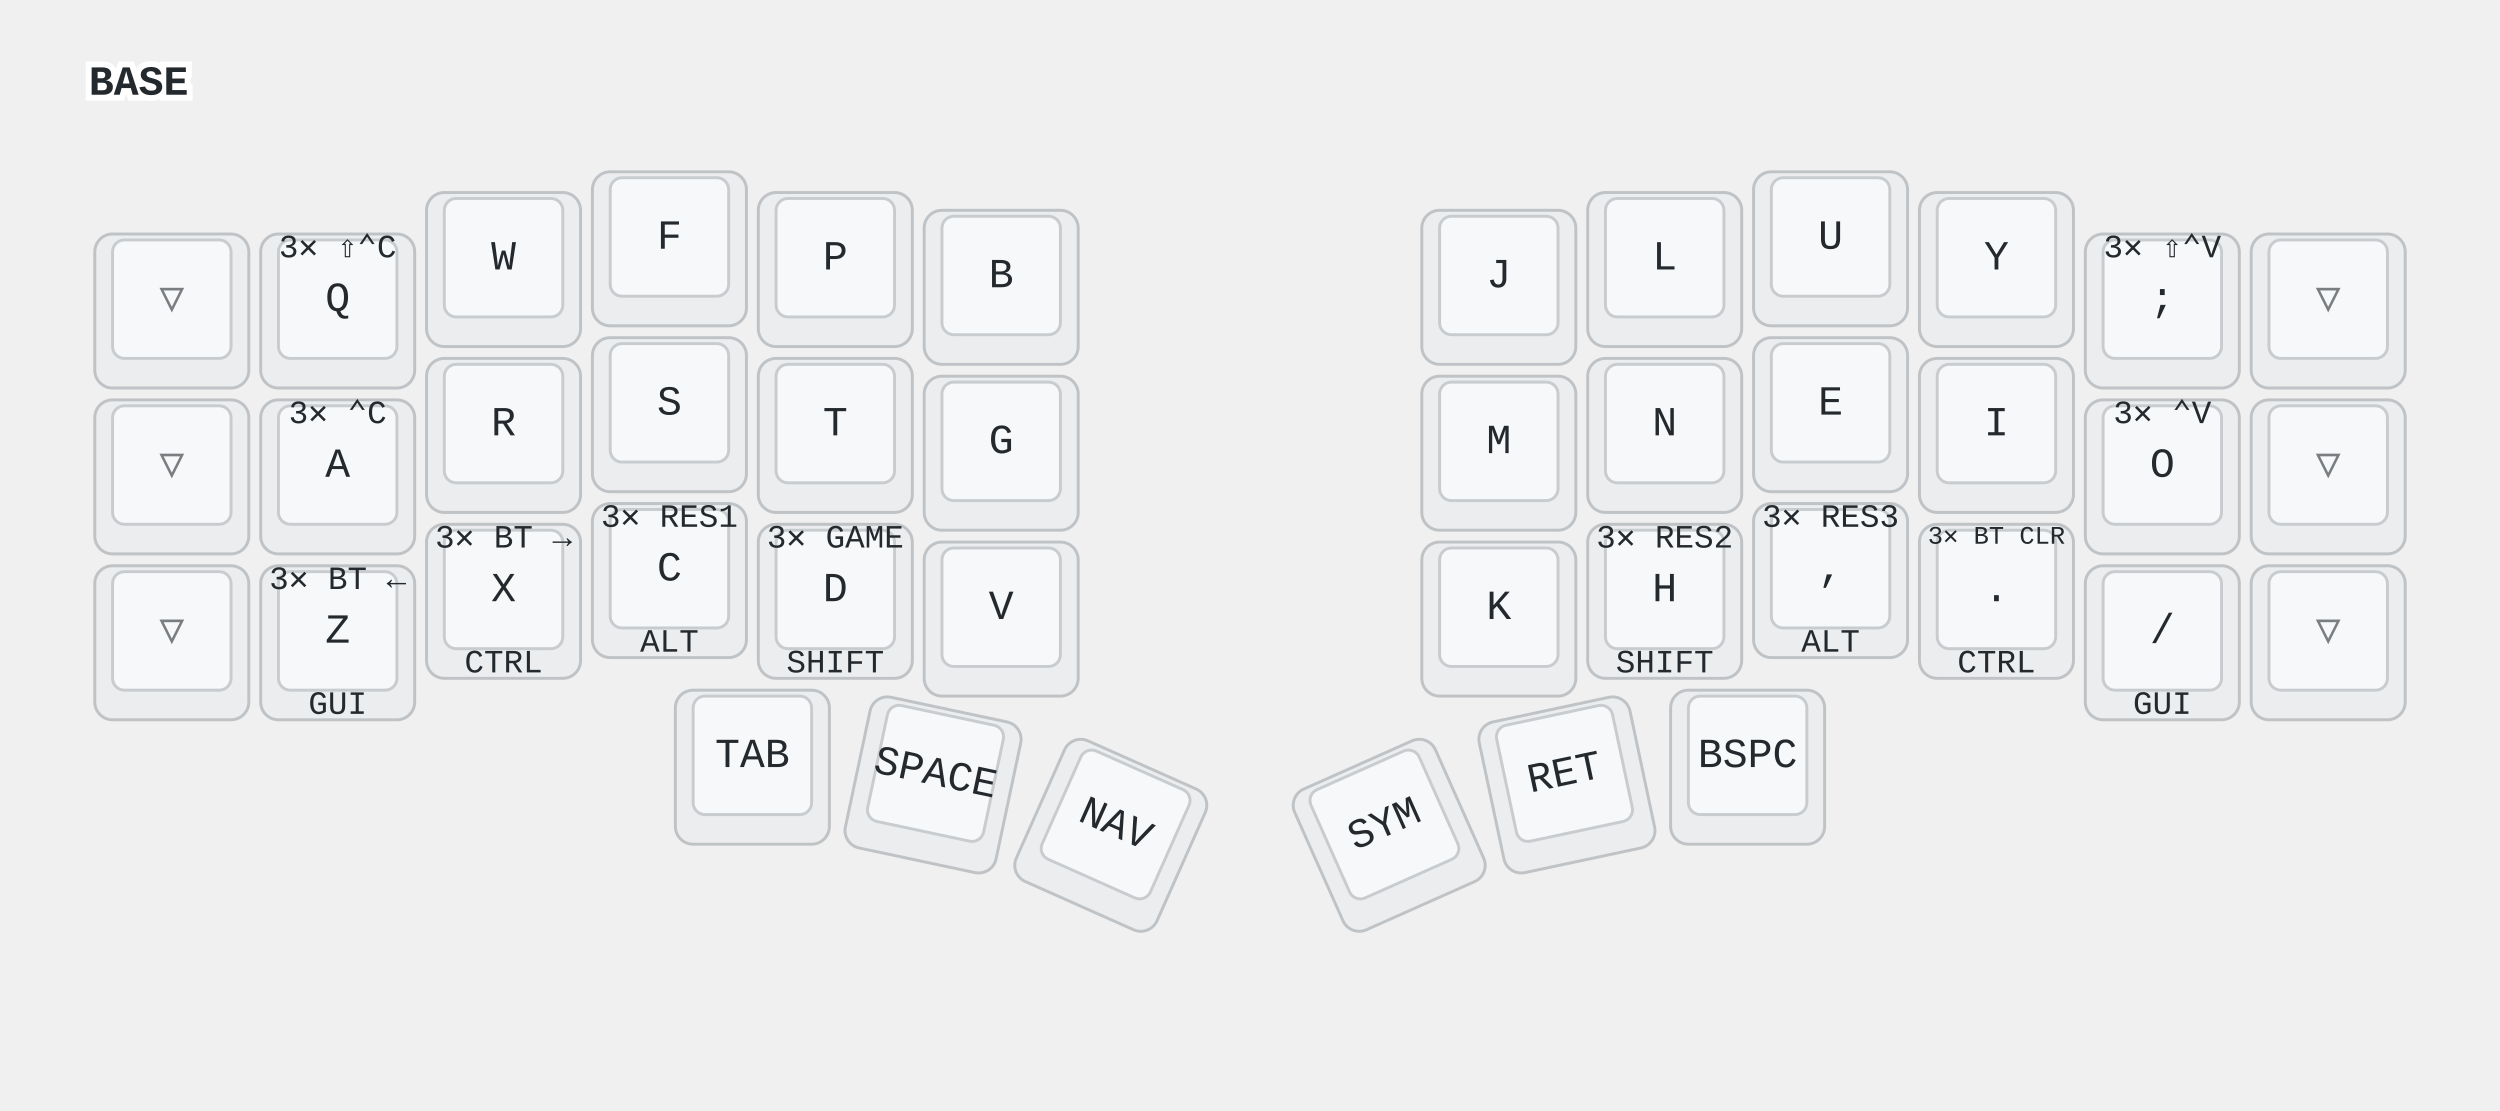
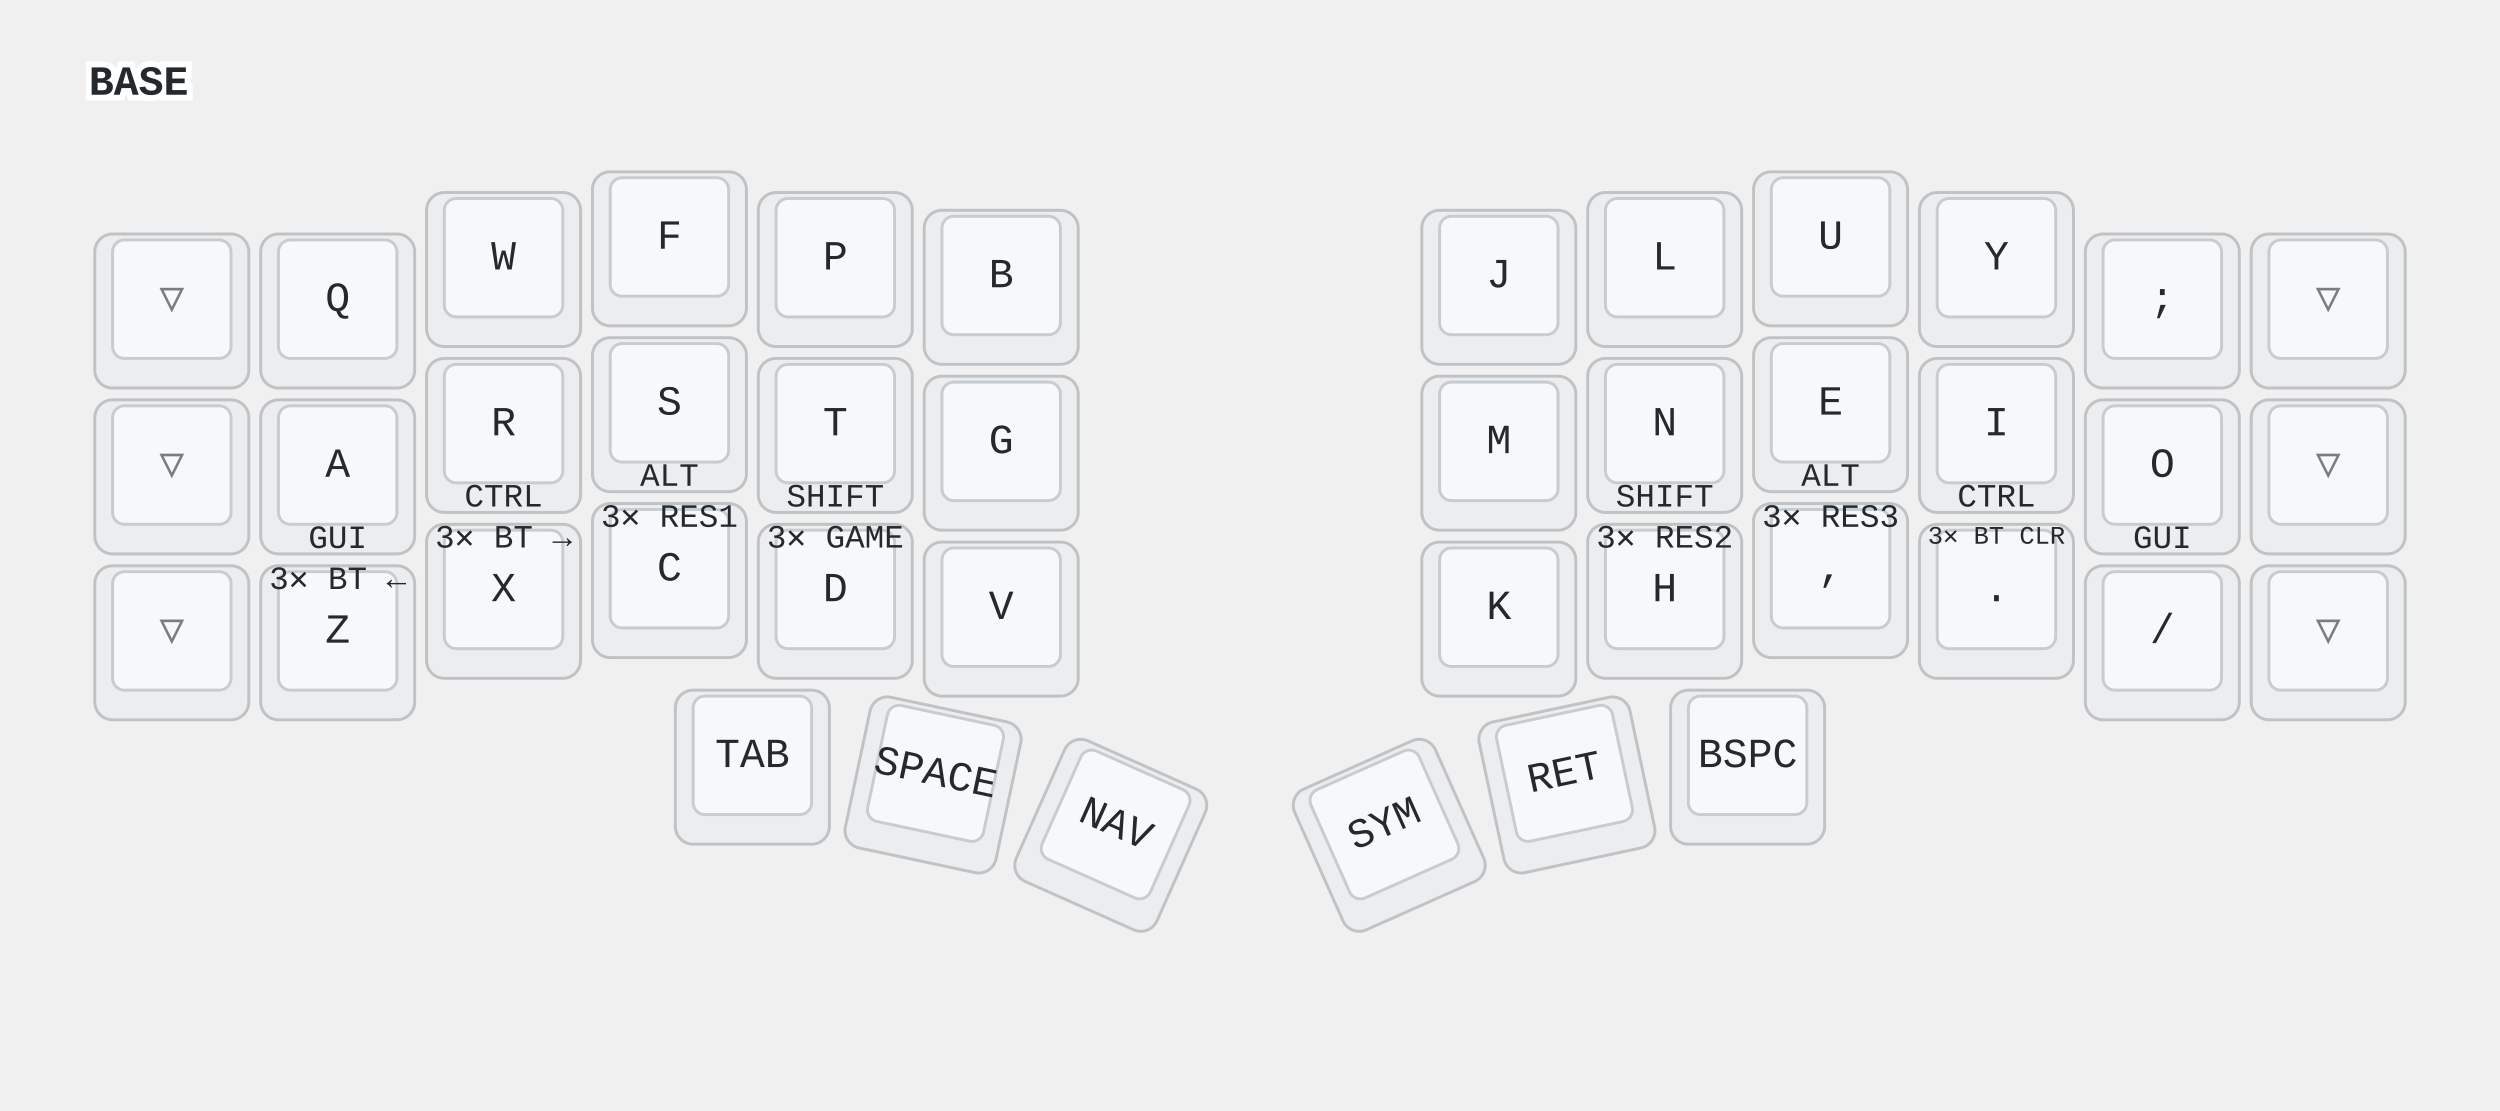
<svg xmlns="http://www.w3.org/2000/svg" width="844" height="375" viewBox="0 0 844 375" class="keymap">
  <style>/* inherit to force styles through use tags */
svg path {
    fill: inherit;
}

/* font and background color specifications */
svg.keymap {
    font-family: SFMono-Regular,Consolas,Liberation Mono,Menlo,monospace;
    font-size: 14px;
    font-kerning: normal;
    text-rendering: optimizeLegibility;
    fill: #24292e;
}

/* default key styling */
rect.key {
    fill: #f6f8fa;
}

rect.key, rect.combo {
    stroke: #c9cccf;
    stroke-width: 1;
}

/* default key side styling, only used is draw_key_sides is set */
rect.side {
    filter: brightness(90%);
}

/* color accent for combo boxes */
rect.combo, rect.combo-separate {
    fill: #cdf;
}

/* color accent for held keys */
rect.held, rect.combo.held {
    fill: #fdd;
}

/* color accent for ghost (optional) keys */
rect.ghost, rect.combo.ghost {
    stroke-dasharray: 4, 4;
    stroke-width: 2;
}

text {
    text-anchor: middle;
    dominant-baseline: middle;
}

/* styling for layer labels */
text.label {
    font-weight: bold;
    text-anchor: start;
    stroke: white;
    stroke-width: 4;
    paint-order: stroke;
}

/* styling for optional footer */
text.footer {
    text-anchor: end;
    dominant-baseline: auto;
    stroke: white;
    stroke-width: 4;
    paint-order: stroke;
}

/* styling for combo tap, and key non-tap label text */
text.combo, text.hold, text.shifted, text.left, text.right, text.tl, text.tr, text.bl, text.br {
    font-size: 11px;
}

text.hold, text.bl, text.br {
    text-anchor: middle;
    dominant-baseline: auto;
}

text.shifted, text.tl, text.tr {
    text-anchor: middle;
    dominant-baseline: hanging;
}

text.left, text.tl, text.bl {
    text-anchor: start;
}

text.right, text.tr, text.br {
    text-anchor: end;
}

text.layer-activator {
    text-decoration: underline;
}

/* styling for hold/shifted label text in combo box */
text.combo.hold, text.combo.shifted, text.combo.left, text.combo.right {
    font-size: 8px;
}

/* lighter symbol for transparent keys */
text.trans {
    fill: #7b7e81;
}

/* styling for combo dendrons */
path.combo {
    stroke-width: 1;
    stroke: gray;
    fill: none;
}

/* Start Tabler Icons Cleanup */
/* cannot use height/width with glyphs */
.icon-tabler &gt; path {
    fill: inherit;
    stroke: inherit;
    stroke-width: 2;
}
/* hide tabler's default box */
.icon-tabler &gt; path[stroke="none"][fill="none"] {
    visibility: hidden;
}
/* End Tabler Icons Cleanup */

@media (prefers-color-scheme: dark) {
svg.keymap { fill: #d1d6db; }
rect.key { fill: #3f4750; }
rect.key, rect.combo { stroke: #60666c; }
rect.combo, rect.combo-separate { fill: #1f3d7a; }
rect.held, rect.combo.held { fill: #854747; }
text.label, text.footer { stroke: black; }
text.trans { fill: #7e8184; }
path.combo { stroke: #7f7f7f; }

}</style>
  <g transform="translate(30, 0)" class="layer-BASE">
    <text x="0" y="28" class="label" id="BASE">BASE</text>
    <g transform="translate(0, 56)">
      <g transform="translate(28, 49)" class="key trans keypos-0">
        <rect rx="6" ry="6" x="-26" y="-26" width="52" height="52" class="key trans side" />
        <rect rx="4" ry="4" x="-20" y="-24" width="40" height="40" class="key trans" />
        <text x="0" y="-4" class="key trans tap">▽</text>
      </g>
      <g transform="translate(84, 49)" class="key keypos-1">
        <rect rx="6" ry="6" x="-26" y="-26" width="52" height="52" class="key side" />
        <rect rx="4" ry="4" x="-20" y="-24" width="40" height="40" class="key" />
        <text x="0" y="-4" class="key tap">Q</text>
-         <text x="0" y="-24" class="key shifted">3✕ ⇧⌃C</text>
      </g>
      <g transform="translate(140, 35)" class="key keypos-2">
        <rect rx="6" ry="6" x="-26" y="-26" width="52" height="52" class="key side" />
        <rect rx="4" ry="4" x="-20" y="-24" width="40" height="40" class="key" />
        <text x="0" y="-4" class="key tap">W</text>
      </g>
      <g transform="translate(196, 28)" class="key keypos-3">
        <rect rx="6" ry="6" x="-26" y="-26" width="52" height="52" class="key side" />
        <rect rx="4" ry="4" x="-20" y="-24" width="40" height="40" class="key" />
        <text x="0" y="-4" class="key tap">F</text>
      </g>
      <g transform="translate(252, 35)" class="key keypos-4">
        <rect rx="6" ry="6" x="-26" y="-26" width="52" height="52" class="key side" />
        <rect rx="4" ry="4" x="-20" y="-24" width="40" height="40" class="key" />
        <text x="0" y="-4" class="key tap">P</text>
      </g>
      <g transform="translate(308, 41)" class="key keypos-5">
        <rect rx="6" ry="6" x="-26" y="-26" width="52" height="52" class="key side" />
        <rect rx="4" ry="4" x="-20" y="-24" width="40" height="40" class="key" />
        <text x="0" y="-4" class="key tap">B</text>
      </g>
      <g transform="translate(476, 41)" class="key keypos-6">
        <rect rx="6" ry="6" x="-26" y="-26" width="52" height="52" class="key side" />
        <rect rx="4" ry="4" x="-20" y="-24" width="40" height="40" class="key" />
        <text x="0" y="-4" class="key tap">J</text>
      </g>
      <g transform="translate(532, 35)" class="key keypos-7">
        <rect rx="6" ry="6" x="-26" y="-26" width="52" height="52" class="key side" />
        <rect rx="4" ry="4" x="-20" y="-24" width="40" height="40" class="key" />
        <text x="0" y="-4" class="key tap">L</text>
      </g>
      <g transform="translate(588, 28)" class="key keypos-8">
        <rect rx="6" ry="6" x="-26" y="-26" width="52" height="52" class="key side" />
        <rect rx="4" ry="4" x="-20" y="-24" width="40" height="40" class="key" />
        <text x="0" y="-4" class="key tap">U</text>
      </g>
      <g transform="translate(644, 35)" class="key keypos-9">
        <rect rx="6" ry="6" x="-26" y="-26" width="52" height="52" class="key side" />
        <rect rx="4" ry="4" x="-20" y="-24" width="40" height="40" class="key" />
        <text x="0" y="-4" class="key tap">Y</text>
      </g>
      <g transform="translate(700, 49)" class="key keypos-10">
        <rect rx="6" ry="6" x="-26" y="-26" width="52" height="52" class="key side" />
        <rect rx="4" ry="4" x="-20" y="-24" width="40" height="40" class="key" />
        <text x="0" y="-4" class="key tap">;</text>
-         <text x="0" y="-24" class="key shifted">3✕ ⇧⌃V</text>
      </g>
      <g transform="translate(756, 49)" class="key trans keypos-11">
        <rect rx="6" ry="6" x="-26" y="-26" width="52" height="52" class="key trans side" />
        <rect rx="4" ry="4" x="-20" y="-24" width="40" height="40" class="key trans" />
        <text x="0" y="-4" class="key trans tap">▽</text>
      </g>
      <g transform="translate(28, 105)" class="key trans keypos-12">
        <rect rx="6" ry="6" x="-26" y="-26" width="52" height="52" class="key trans side" />
        <rect rx="4" ry="4" x="-20" y="-24" width="40" height="40" class="key trans" />
        <text x="0" y="-4" class="key trans tap">▽</text>
      </g>
      <g transform="translate(84, 105)" class="key keypos-13">
        <rect rx="6" ry="6" x="-26" y="-26" width="52" height="52" class="key side" />
        <rect rx="4" ry="4" x="-20" y="-24" width="40" height="40" class="key" />
        <text x="0" y="-4" class="key tap">A</text>
-         <text x="0" y="-24" class="key shifted">3✕ ⌃C</text>
+         <text x="0" y="24" class="key hold">GUI</text>
      </g>
      <g transform="translate(140, 91)" class="key keypos-14">
        <rect rx="6" ry="6" x="-26" y="-26" width="52" height="52" class="key side" />
        <rect rx="4" ry="4" x="-20" y="-24" width="40" height="40" class="key" />
        <text x="0" y="-4" class="key tap">R</text>
+         <text x="0" y="24" class="key hold">CTRL</text>
      </g>
      <g transform="translate(196, 84)" class="key keypos-15">
        <rect rx="6" ry="6" x="-26" y="-26" width="52" height="52" class="key side" />
        <rect rx="4" ry="4" x="-20" y="-24" width="40" height="40" class="key" />
        <text x="0" y="-4" class="key tap">S</text>
+         <text x="0" y="24" class="key hold">ALT</text>
      </g>
      <g transform="translate(252, 91)" class="key keypos-16">
        <rect rx="6" ry="6" x="-26" y="-26" width="52" height="52" class="key side" />
        <rect rx="4" ry="4" x="-20" y="-24" width="40" height="40" class="key" />
        <text x="0" y="-4" class="key tap">T</text>
+         <text x="0" y="24" class="key hold">SHIFT</text>
      </g>
      <g transform="translate(308, 97)" class="key keypos-17">
        <rect rx="6" ry="6" x="-26" y="-26" width="52" height="52" class="key side" />
        <rect rx="4" ry="4" x="-20" y="-24" width="40" height="40" class="key" />
        <text x="0" y="-4" class="key tap">G</text>
      </g>
      <g transform="translate(476, 97)" class="key keypos-18">
        <rect rx="6" ry="6" x="-26" y="-26" width="52" height="52" class="key side" />
        <rect rx="4" ry="4" x="-20" y="-24" width="40" height="40" class="key" />
        <text x="0" y="-4" class="key tap">M</text>
      </g>
      <g transform="translate(532, 91)" class="key keypos-19">
        <rect rx="6" ry="6" x="-26" y="-26" width="52" height="52" class="key side" />
        <rect rx="4" ry="4" x="-20" y="-24" width="40" height="40" class="key" />
        <text x="0" y="-4" class="key tap">N</text>
+         <text x="0" y="24" class="key hold">SHIFT</text>
      </g>
      <g transform="translate(588, 84)" class="key keypos-20">
        <rect rx="6" ry="6" x="-26" y="-26" width="52" height="52" class="key side" />
        <rect rx="4" ry="4" x="-20" y="-24" width="40" height="40" class="key" />
        <text x="0" y="-4" class="key tap">E</text>
+         <text x="0" y="24" class="key hold">ALT</text>
      </g>
      <g transform="translate(644, 91)" class="key keypos-21">
        <rect rx="6" ry="6" x="-26" y="-26" width="52" height="52" class="key side" />
        <rect rx="4" ry="4" x="-20" y="-24" width="40" height="40" class="key" />
        <text x="0" y="-4" class="key tap">I</text>
+         <text x="0" y="24" class="key hold">CTRL</text>
      </g>
      <g transform="translate(700, 105)" class="key keypos-22">
        <rect rx="6" ry="6" x="-26" y="-26" width="52" height="52" class="key side" />
        <rect rx="4" ry="4" x="-20" y="-24" width="40" height="40" class="key" />
        <text x="0" y="-4" class="key tap">O</text>
-         <text x="0" y="-24" class="key shifted">3✕ ⌃V</text>
+         <text x="0" y="24" class="key hold">GUI</text>
      </g>
      <g transform="translate(756, 105)" class="key trans keypos-23">
        <rect rx="6" ry="6" x="-26" y="-26" width="52" height="52" class="key trans side" />
        <rect rx="4" ry="4" x="-20" y="-24" width="40" height="40" class="key trans" />
        <text x="0" y="-4" class="key trans tap">▽</text>
      </g>
      <g transform="translate(28, 161)" class="key trans keypos-24">
        <rect rx="6" ry="6" x="-26" y="-26" width="52" height="52" class="key trans side" />
        <rect rx="4" ry="4" x="-20" y="-24" width="40" height="40" class="key trans" />
        <text x="0" y="-4" class="key trans tap">▽</text>
      </g>
      <g transform="translate(84, 161)" class="key keypos-25">
        <rect rx="6" ry="6" x="-26" y="-26" width="52" height="52" class="key side" />
        <rect rx="4" ry="4" x="-20" y="-24" width="40" height="40" class="key" />
        <text x="0" y="-4" class="key tap">Z</text>
-         <text x="0" y="24" class="key hold">GUI</text>
        <text x="0" y="-24" class="key shifted">3✕ BT ←</text>
      </g>
      <g transform="translate(140, 147)" class="key keypos-26">
        <rect rx="6" ry="6" x="-26" y="-26" width="52" height="52" class="key side" />
        <rect rx="4" ry="4" x="-20" y="-24" width="40" height="40" class="key" />
        <text x="0" y="-4" class="key tap">X</text>
-         <text x="0" y="24" class="key hold">CTRL</text>
        <text x="0" y="-24" class="key shifted">3✕ BT →</text>
      </g>
      <g transform="translate(196, 140)" class="key keypos-27">
        <rect rx="6" ry="6" x="-26" y="-26" width="52" height="52" class="key side" />
        <rect rx="4" ry="4" x="-20" y="-24" width="40" height="40" class="key" />
        <text x="0" y="-4" class="key tap">C</text>
-         <text x="0" y="24" class="key hold">ALT</text>
        <text x="0" y="-24" class="key shifted">3✕ RES1</text>
      </g>
      <g transform="translate(252, 147)" class="key keypos-28">
        <rect rx="6" ry="6" x="-26" y="-26" width="52" height="52" class="key side" />
        <rect rx="4" ry="4" x="-20" y="-24" width="40" height="40" class="key" />
        <text x="0" y="-4" class="key tap">D</text>
-         <text x="0" y="24" class="key hold">SHIFT</text>
        <text x="0" y="-24" class="key shifted">3✕ GAME</text>
      </g>
      <g transform="translate(308, 153)" class="key keypos-29">
        <rect rx="6" ry="6" x="-26" y="-26" width="52" height="52" class="key side" />
        <rect rx="4" ry="4" x="-20" y="-24" width="40" height="40" class="key" />
        <text x="0" y="-4" class="key tap">V</text>
      </g>
      <g transform="translate(476, 153)" class="key keypos-30">
        <rect rx="6" ry="6" x="-26" y="-26" width="52" height="52" class="key side" />
        <rect rx="4" ry="4" x="-20" y="-24" width="40" height="40" class="key" />
        <text x="0" y="-4" class="key tap">K</text>
      </g>
      <g transform="translate(532, 147)" class="key keypos-31">
        <rect rx="6" ry="6" x="-26" y="-26" width="52" height="52" class="key side" />
        <rect rx="4" ry="4" x="-20" y="-24" width="40" height="40" class="key" />
        <text x="0" y="-4" class="key tap">H</text>
-         <text x="0" y="24" class="key hold">SHIFT</text>
        <text x="0" y="-24" class="key shifted">3✕ RES2</text>
      </g>
      <g transform="translate(588, 140)" class="key keypos-32">
        <rect rx="6" ry="6" x="-26" y="-26" width="52" height="52" class="key side" />
        <rect rx="4" ry="4" x="-20" y="-24" width="40" height="40" class="key" />
        <text x="0" y="-4" class="key tap">,</text>
-         <text x="0" y="24" class="key hold">ALT</text>
        <text x="0" y="-24" class="key shifted">3✕ RES3</text>
      </g>
      <g transform="translate(644, 147)" class="key keypos-33">
        <rect rx="6" ry="6" x="-26" y="-26" width="52" height="52" class="key side" />
        <rect rx="4" ry="4" x="-20" y="-24" width="40" height="40" class="key" />
        <text x="0" y="-4" class="key tap">.</text>
-         <text x="0" y="24" class="key hold">CTRL</text>
        <text x="0" y="-24" class="key shifted">
          <tspan style="font-size: 78%">3✕ BT CLR</tspan>
        </text>
      </g>
      <g transform="translate(700, 161)" class="key keypos-34">
        <rect rx="6" ry="6" x="-26" y="-26" width="52" height="52" class="key side" />
        <rect rx="4" ry="4" x="-20" y="-24" width="40" height="40" class="key" />
        <text x="0" y="-4" class="key tap">/</text>
-         <text x="0" y="24" class="key hold">GUI</text>
      </g>
      <g transform="translate(756, 161)" class="key trans keypos-35">
        <rect rx="6" ry="6" x="-26" y="-26" width="52" height="52" class="key trans side" />
        <rect rx="4" ry="4" x="-20" y="-24" width="40" height="40" class="key trans" />
        <text x="0" y="-4" class="key trans tap">▽</text>
      </g>
      <g transform="translate(224, 203)" class="key keypos-36">
        <rect rx="6" ry="6" x="-26" y="-26" width="52" height="52" class="key side" />
        <rect rx="4" ry="4" x="-20" y="-24" width="40" height="40" class="key" />
        <text x="0" y="-4" class="key tap">TAB</text>
      </g>
      <g transform="translate(285, 209) rotate(12.0)" class="key keypos-37">
        <rect rx="6" ry="6" x="-26" y="-26" width="52" height="52" class="key side" />
        <rect rx="4" ry="4" x="-20" y="-24" width="40" height="40" class="key" />
        <text x="0" y="-4" class="key tap">SPACE</text>
      </g>
      <g transform="translate(345, 226) rotate(24.0)" class="key keypos-38">
        <rect rx="6" ry="6" x="-26" y="-26" width="52" height="52" class="key side" />
        <rect rx="4" ry="4" x="-20" y="-24" width="40" height="40" class="key" />
        <text x="0" y="-4" class="key tap">NAV</text>
      </g>
      <g transform="translate(439, 226) rotate(-24.0)" class="key keypos-39">
        <rect rx="6" ry="6" x="-26" y="-26" width="52" height="52" class="key side" />
        <rect rx="4" ry="4" x="-20" y="-24" width="40" height="40" class="key" />
        <text x="0" y="-4" class="key tap">SYM</text>
      </g>
      <g transform="translate(499, 209) rotate(-12.0)" class="key keypos-40">
        <rect rx="6" ry="6" x="-26" y="-26" width="52" height="52" class="key side" />
        <rect rx="4" ry="4" x="-20" y="-24" width="40" height="40" class="key" />
        <text x="0" y="-4" class="key tap">RET</text>
      </g>
      <g transform="translate(560, 203)" class="key keypos-41">
        <rect rx="6" ry="6" x="-26" y="-26" width="52" height="52" class="key side" />
        <rect rx="4" ry="4" x="-20" y="-24" width="40" height="40" class="key" />
        <text x="0" y="-4" class="key tap">BSPC</text>
      </g>
    </g>
  </g>
</svg>
